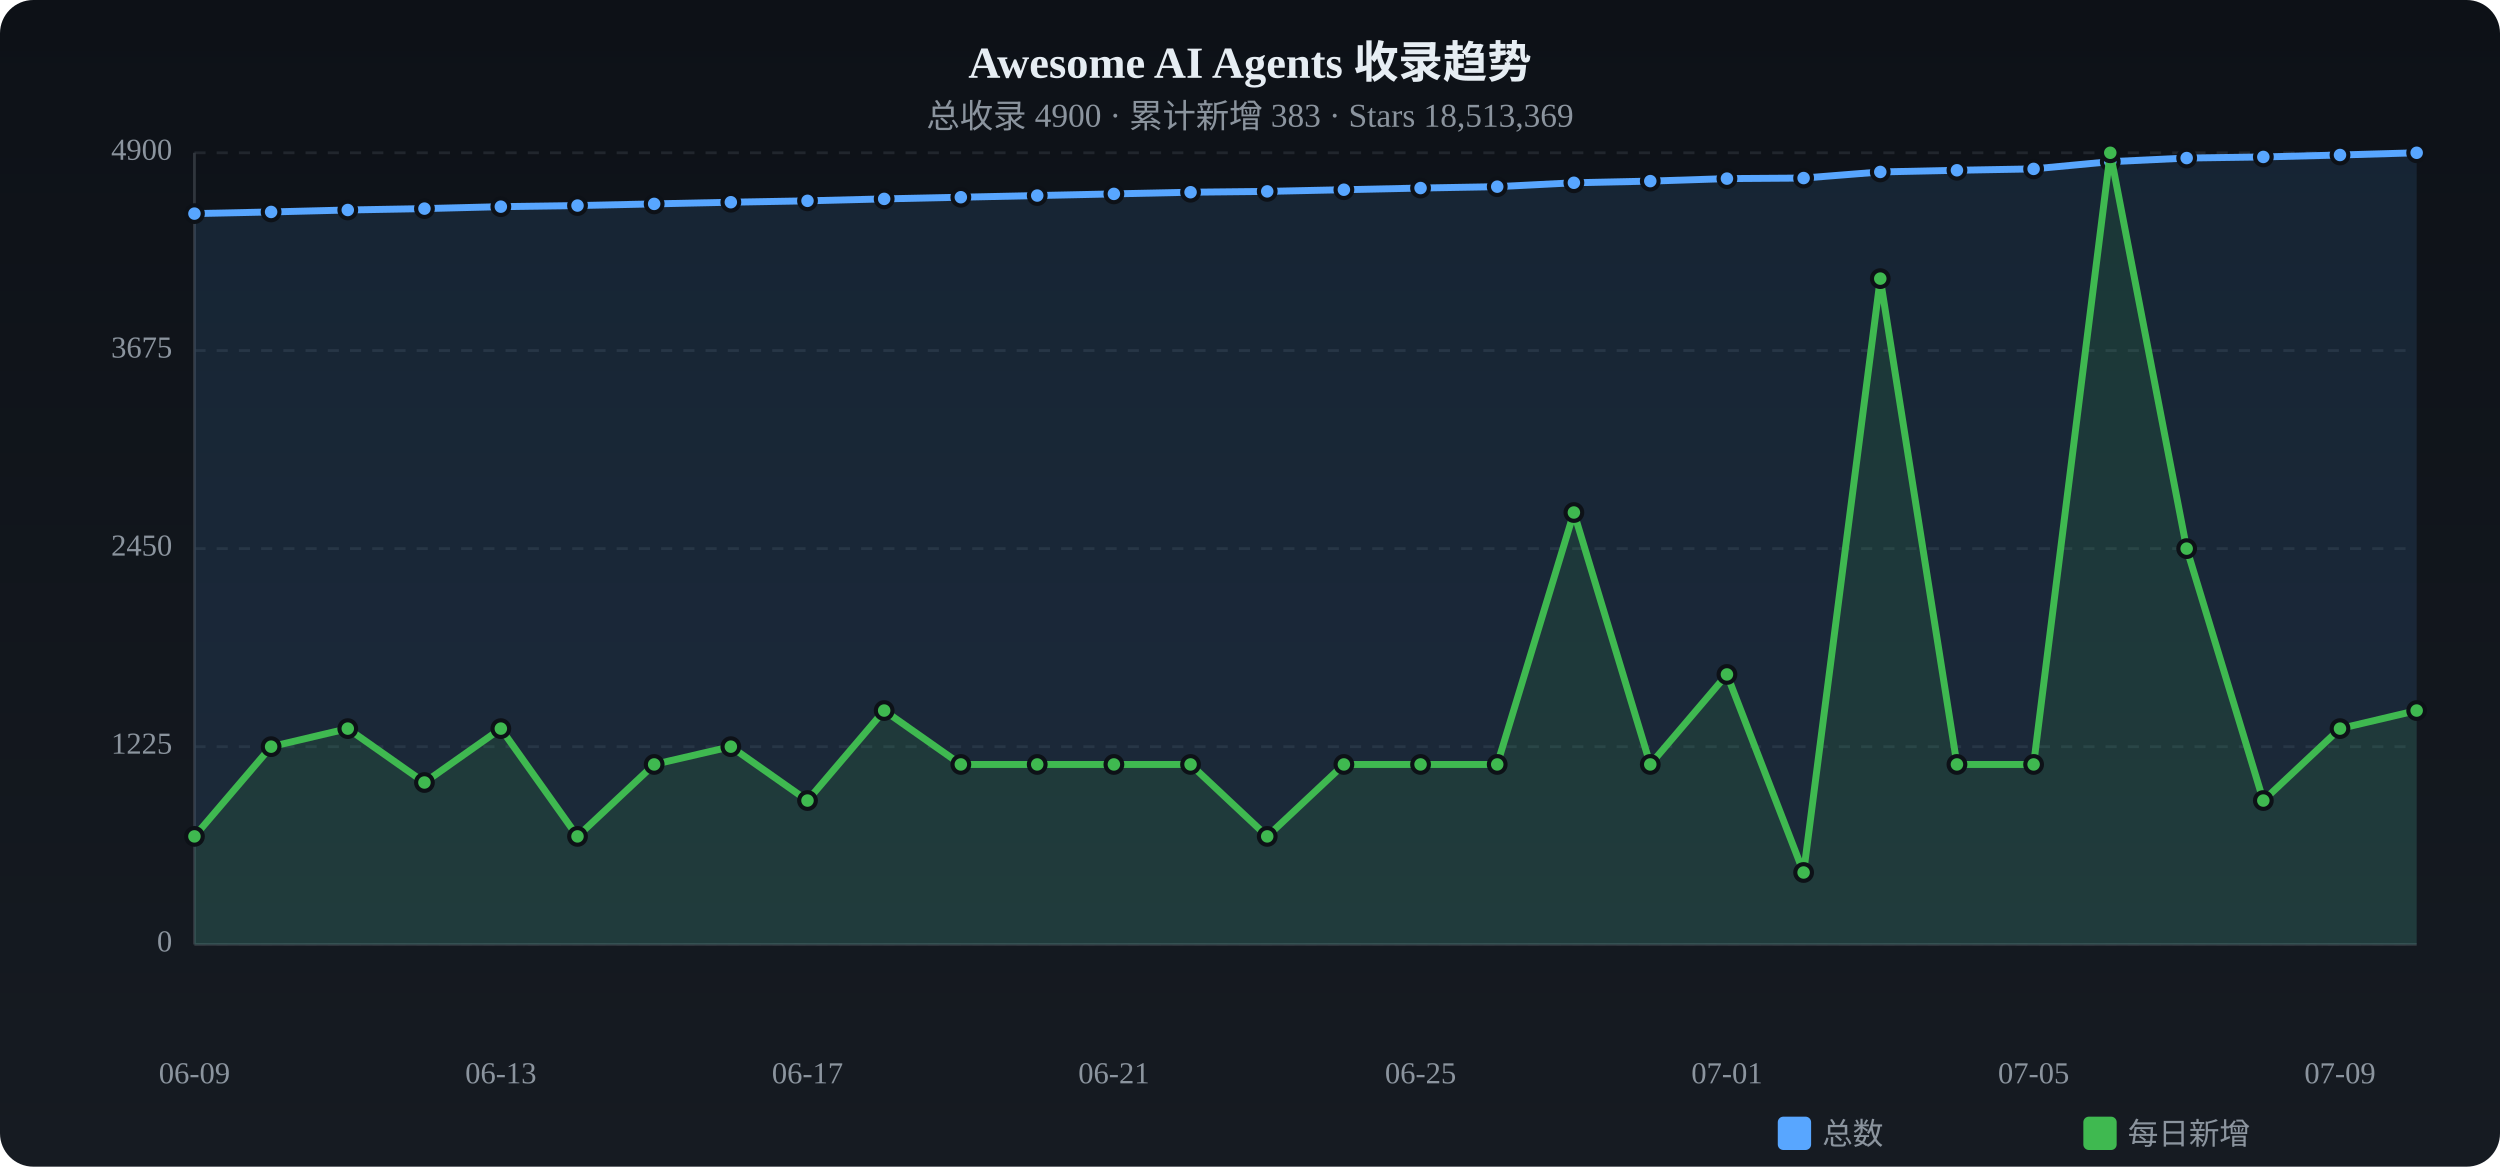
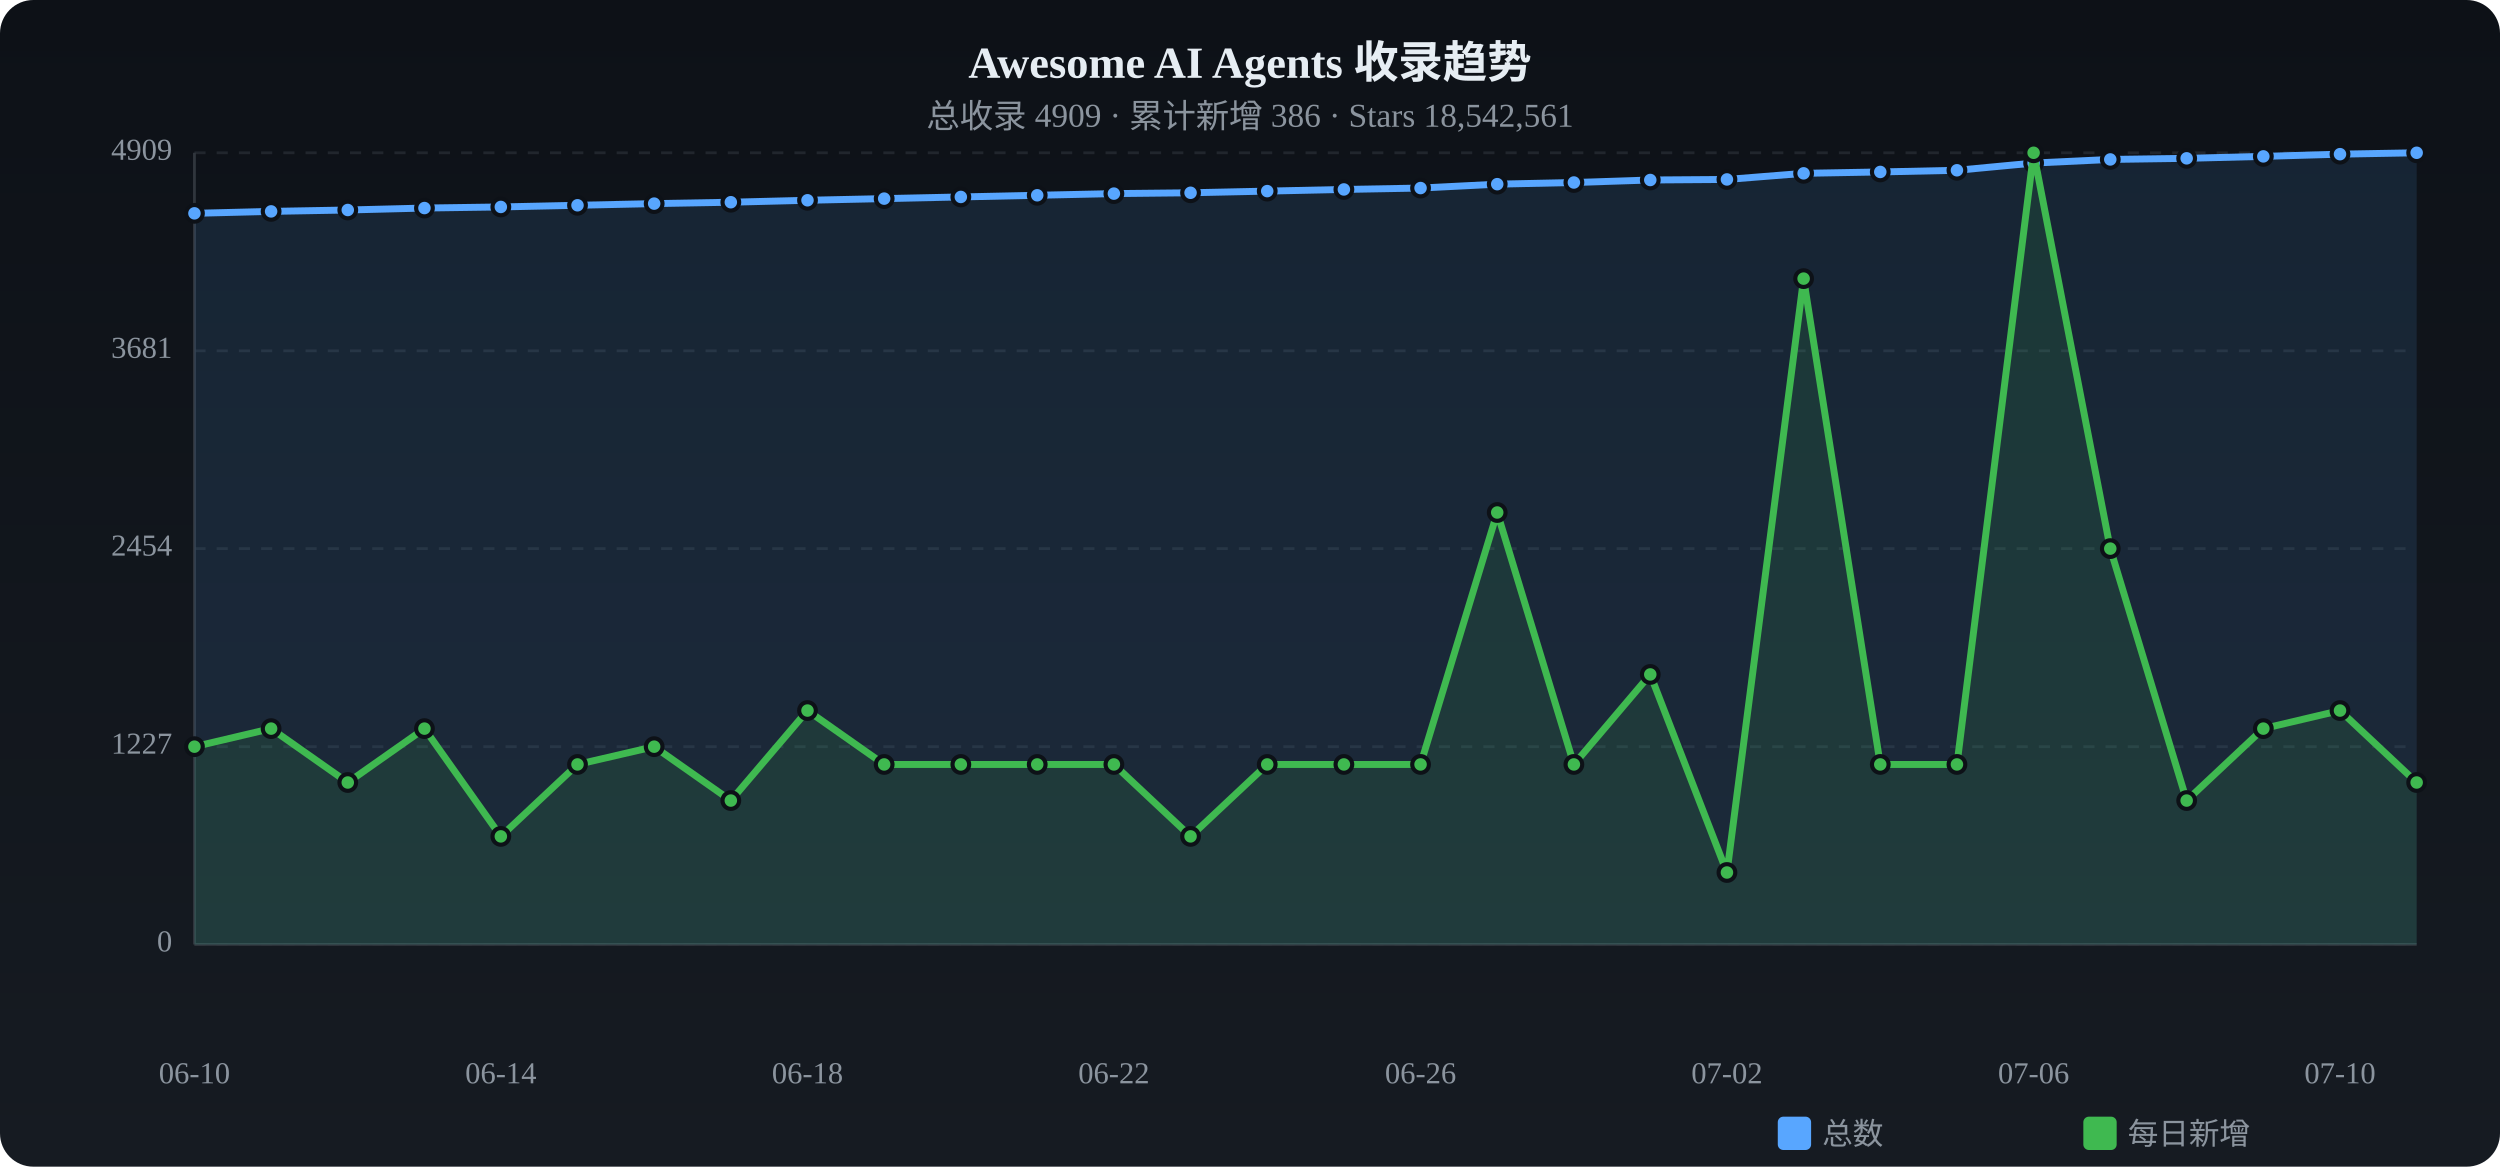
<svg xmlns="http://www.w3.org/2000/svg" viewBox="0 0 900 420" width="900" height="420">
  <defs>
    <linearGradient id="tbg" x1="0%" y1="0%" x2="0%" y2="100%">
      <stop offset="0%" stop-color="#0d1117" />
      <stop offset="100%" stop-color="#161b22" />
    </linearGradient>
  </defs>
  <rect width="900" height="420" rx="12" fill="url(#tbg)" />
  <text x="450.0" y="28" text-anchor="middle" fill="#e6edf3" font-size="16" font-weight="bold">Awesome AI Agents 收录趋势</text>
-   <text x="450.0" y="46" text-anchor="middle" fill="#8b949e" font-size="12">总收录 4900 · 累计新增 383 · Stars 18,513,369</text>
+   <text x="450.0" y="46" text-anchor="middle" fill="#8b949e" font-size="12">总收录 4909 · 累计新增 386 · Stars 18,542,561</text>
  <text x="62" y="340.0" text-anchor="end" fill="#8b949e" font-size="11" dominant-baseline="middle">0</text>
  <line x1="70" y1="340.0" x2="870" y2="340.0" stroke="#21262d" stroke-dasharray="4 4" />
-   <text x="62" y="268.8" text-anchor="end" fill="#8b949e" font-size="11" dominant-baseline="middle">1225</text>
+   <text x="62" y="268.8" text-anchor="end" fill="#8b949e" font-size="11" dominant-baseline="middle">1227</text>
  <line x1="70" y1="268.8" x2="870" y2="268.8" stroke="#21262d" stroke-dasharray="4 4" />
-   <text x="62" y="197.5" text-anchor="end" fill="#8b949e" font-size="11" dominant-baseline="middle">2450</text>
+   <text x="62" y="197.5" text-anchor="end" fill="#8b949e" font-size="11" dominant-baseline="middle">2454</text>
  <line x1="70" y1="197.5" x2="870" y2="197.5" stroke="#21262d" stroke-dasharray="4 4" />
-   <text x="62" y="126.2" text-anchor="end" fill="#8b949e" font-size="11" dominant-baseline="middle">3675</text>
-   <line x1="70" y1="126.2" x2="870" y2="126.2" stroke="#21262d" stroke-dasharray="4 4" />
-   <text x="62" y="55.0" text-anchor="end" fill="#8b949e" font-size="11" dominant-baseline="middle">4900</text>
+   <text x="62" y="126.3" text-anchor="end" fill="#8b949e" font-size="11" dominant-baseline="middle">3681</text>
+   <line x1="70" y1="126.3" x2="870" y2="126.3" stroke="#21262d" stroke-dasharray="4 4" />
+   <text x="62" y="55.0" text-anchor="end" fill="#8b949e" font-size="11" dominant-baseline="middle">4909</text>
  <line x1="70" y1="55.0" x2="870" y2="55.0" stroke="#21262d" stroke-dasharray="4 4" />
  <line x1="70" y1="55" x2="70" y2="340" stroke="#30363d" />
  <line x1="70" y1="340" x2="870" y2="340" stroke="#30363d" />
-   <path d="M70.0,76.9 L97.6,76.3 L125.2,75.6 L152.8,75.1 L180.3,74.4 L207.9,74.0 L235.5,73.4 L263.1,72.8 L290.7,72.3 L318.3,71.6 L345.9,71.0 L373.4,70.4 L401.0,69.8 L428.6,69.2 L456.2,68.9 L483.8,68.3 L511.4,67.7 L539.0,67.2 L566.6,65.8 L594.1,65.2 L621.7,64.3 L649.3,64.1 L676.9,61.9 L704.5,61.3 L732.1,60.8 L759.7,58.2 L787.2,56.9 L814.8,56.5 L842.4,55.8 L870.0,55.0 L870.0,340 L70.0,340 Z" fill="#58a6ff" opacity="0.12" />
-   <polyline points="70.0,76.9 97.6,76.3 125.2,75.6 152.8,75.1 180.3,74.4 207.9,74.0 235.5,73.4 263.1,72.8 290.7,72.3 318.3,71.6 345.9,71.0 373.4,70.4 401.0,69.8 428.6,69.2 456.2,68.9 483.8,68.3 511.4,67.7 539.0,67.2 566.6,65.8 594.1,65.2 621.7,64.3 649.3,64.1 676.9,61.9 704.5,61.3 732.1,60.8 759.7,58.2 787.2,56.9 814.8,56.5 842.4,55.8 870.0,55.0" fill="none" stroke="#58a6ff" stroke-width="2.5" stroke-linecap="round" stroke-linejoin="round" />
-   <circle cx="70.0" cy="76.9" r="3" fill="#58a6ff" stroke="#0d1117" stroke-width="1.5" />
-   <circle cx="97.6" cy="76.3" r="3" fill="#58a6ff" stroke="#0d1117" stroke-width="1.5" />
+   <path d="M70.0,76.8 L97.6,76.1 L125.2,75.6 L152.8,74.9 L180.3,74.5 L207.9,73.9 L235.5,73.3 L263.1,72.8 L290.7,72.1 L318.3,71.5 L345.9,70.9 L373.4,70.3 L401.0,69.7 L428.6,69.4 L456.2,68.8 L483.8,68.2 L511.4,67.7 L539.0,66.3 L566.6,65.7 L594.1,64.8 L621.7,64.6 L649.3,62.4 L676.9,61.9 L704.5,61.3 L732.1,58.7 L759.7,57.4 L787.2,57.0 L814.8,56.3 L842.4,55.5 L870.0,55.0 L870.0,340 L70.0,340 Z" fill="#58a6ff" opacity="0.12" />
+   <polyline points="70.0,76.8 97.6,76.1 125.2,75.6 152.8,74.9 180.3,74.5 207.9,73.9 235.5,73.3 263.1,72.8 290.7,72.1 318.3,71.5 345.9,70.9 373.4,70.3 401.0,69.7 428.6,69.4 456.2,68.8 483.8,68.2 511.4,67.7 539.0,66.3 566.6,65.7 594.1,64.8 621.7,64.6 649.3,62.4 676.9,61.9 704.5,61.3 732.1,58.7 759.7,57.4 787.2,57.0 814.8,56.3 842.4,55.5 870.0,55.0" fill="none" stroke="#58a6ff" stroke-width="2.5" stroke-linecap="round" stroke-linejoin="round" />
+   <circle cx="70.0" cy="76.8" r="3" fill="#58a6ff" stroke="#0d1117" stroke-width="1.5" />
+   <circle cx="97.6" cy="76.1" r="3" fill="#58a6ff" stroke="#0d1117" stroke-width="1.5" />
  <circle cx="125.2" cy="75.6" r="3" fill="#58a6ff" stroke="#0d1117" stroke-width="1.5" />
-   <circle cx="152.8" cy="75.1" r="3" fill="#58a6ff" stroke="#0d1117" stroke-width="1.5" />
-   <circle cx="180.3" cy="74.4" r="3" fill="#58a6ff" stroke="#0d1117" stroke-width="1.5" />
-   <circle cx="207.9" cy="74.0" r="3" fill="#58a6ff" stroke="#0d1117" stroke-width="1.5" />
-   <circle cx="235.5" cy="73.4" r="3" fill="#58a6ff" stroke="#0d1117" stroke-width="1.5" />
+   <circle cx="152.8" cy="74.9" r="3" fill="#58a6ff" stroke="#0d1117" stroke-width="1.5" />
+   <circle cx="180.3" cy="74.5" r="3" fill="#58a6ff" stroke="#0d1117" stroke-width="1.5" />
+   <circle cx="207.9" cy="73.9" r="3" fill="#58a6ff" stroke="#0d1117" stroke-width="1.5" />
+   <circle cx="235.5" cy="73.3" r="3" fill="#58a6ff" stroke="#0d1117" stroke-width="1.5" />
  <circle cx="263.1" cy="72.8" r="3" fill="#58a6ff" stroke="#0d1117" stroke-width="1.5" />
-   <circle cx="290.7" cy="72.3" r="3" fill="#58a6ff" stroke="#0d1117" stroke-width="1.5" />
-   <circle cx="318.3" cy="71.6" r="3" fill="#58a6ff" stroke="#0d1117" stroke-width="1.5" />
-   <circle cx="345.9" cy="71.0" r="3" fill="#58a6ff" stroke="#0d1117" stroke-width="1.5" />
-   <circle cx="373.4" cy="70.4" r="3" fill="#58a6ff" stroke="#0d1117" stroke-width="1.5" />
-   <circle cx="401.0" cy="69.8" r="3" fill="#58a6ff" stroke="#0d1117" stroke-width="1.5" />
-   <circle cx="428.6" cy="69.2" r="3" fill="#58a6ff" stroke="#0d1117" stroke-width="1.5" />
-   <circle cx="456.2" cy="68.9" r="3" fill="#58a6ff" stroke="#0d1117" stroke-width="1.5" />
-   <circle cx="483.8" cy="68.3" r="3" fill="#58a6ff" stroke="#0d1117" stroke-width="1.5" />
+   <circle cx="290.7" cy="72.1" r="3" fill="#58a6ff" stroke="#0d1117" stroke-width="1.5" />
+   <circle cx="318.3" cy="71.5" r="3" fill="#58a6ff" stroke="#0d1117" stroke-width="1.5" />
+   <circle cx="345.9" cy="70.9" r="3" fill="#58a6ff" stroke="#0d1117" stroke-width="1.5" />
+   <circle cx="373.4" cy="70.3" r="3" fill="#58a6ff" stroke="#0d1117" stroke-width="1.5" />
+   <circle cx="401.0" cy="69.7" r="3" fill="#58a6ff" stroke="#0d1117" stroke-width="1.5" />
+   <circle cx="428.6" cy="69.4" r="3" fill="#58a6ff" stroke="#0d1117" stroke-width="1.5" />
+   <circle cx="456.2" cy="68.8" r="3" fill="#58a6ff" stroke="#0d1117" stroke-width="1.5" />
+   <circle cx="483.8" cy="68.2" r="3" fill="#58a6ff" stroke="#0d1117" stroke-width="1.5" />
  <circle cx="511.4" cy="67.7" r="3" fill="#58a6ff" stroke="#0d1117" stroke-width="1.5" />
-   <circle cx="539.0" cy="67.2" r="3" fill="#58a6ff" stroke="#0d1117" stroke-width="1.5" />
-   <circle cx="566.6" cy="65.8" r="3" fill="#58a6ff" stroke="#0d1117" stroke-width="1.5" />
-   <circle cx="594.1" cy="65.2" r="3" fill="#58a6ff" stroke="#0d1117" stroke-width="1.5" />
-   <circle cx="621.7" cy="64.3" r="3" fill="#58a6ff" stroke="#0d1117" stroke-width="1.5" />
-   <circle cx="649.3" cy="64.1" r="3" fill="#58a6ff" stroke="#0d1117" stroke-width="1.5" />
+   <circle cx="539.0" cy="66.3" r="3" fill="#58a6ff" stroke="#0d1117" stroke-width="1.5" />
+   <circle cx="566.6" cy="65.7" r="3" fill="#58a6ff" stroke="#0d1117" stroke-width="1.5" />
+   <circle cx="594.1" cy="64.8" r="3" fill="#58a6ff" stroke="#0d1117" stroke-width="1.5" />
+   <circle cx="621.7" cy="64.6" r="3" fill="#58a6ff" stroke="#0d1117" stroke-width="1.5" />
+   <circle cx="649.3" cy="62.4" r="3" fill="#58a6ff" stroke="#0d1117" stroke-width="1.5" />
  <circle cx="676.9" cy="61.9" r="3" fill="#58a6ff" stroke="#0d1117" stroke-width="1.5" />
  <circle cx="704.5" cy="61.3" r="3" fill="#58a6ff" stroke="#0d1117" stroke-width="1.5" />
-   <circle cx="732.1" cy="60.8" r="3" fill="#58a6ff" stroke="#0d1117" stroke-width="1.5" />
-   <circle cx="759.7" cy="58.2" r="3" fill="#58a6ff" stroke="#0d1117" stroke-width="1.5" />
-   <circle cx="787.2" cy="56.9" r="3" fill="#58a6ff" stroke="#0d1117" stroke-width="1.5" />
-   <circle cx="814.8" cy="56.5" r="3" fill="#58a6ff" stroke="#0d1117" stroke-width="1.5" />
-   <circle cx="842.4" cy="55.8" r="3" fill="#58a6ff" stroke="#0d1117" stroke-width="1.5" />
+   <circle cx="732.1" cy="58.7" r="3" fill="#58a6ff" stroke="#0d1117" stroke-width="1.5" />
+   <circle cx="759.7" cy="57.4" r="3" fill="#58a6ff" stroke="#0d1117" stroke-width="1.5" />
+   <circle cx="787.2" cy="57.0" r="3" fill="#58a6ff" stroke="#0d1117" stroke-width="1.5" />
+   <circle cx="814.8" cy="56.3" r="3" fill="#58a6ff" stroke="#0d1117" stroke-width="1.5" />
+   <circle cx="842.4" cy="55.5" r="3" fill="#58a6ff" stroke="#0d1117" stroke-width="1.5" />
  <circle cx="870.0" cy="55.0" r="3" fill="#58a6ff" stroke="#0d1117" stroke-width="1.5" />
-   <path d="M70.0,301.1 L97.6,268.8 L125.2,262.3 L152.8,281.7 L180.3,262.3 L207.9,301.1 L235.5,275.2 L263.1,268.8 L290.7,288.2 L318.3,255.8 L345.9,275.2 L373.4,275.2 L401.0,275.2 L428.6,275.2 L456.2,301.1 L483.8,275.2 L511.4,275.2 L539.0,275.2 L566.6,184.5 L594.1,275.2 L621.7,242.8 L649.3,314.1 L676.9,100.3 L704.5,275.2 L732.1,275.2 L759.7,55.0 L787.2,197.5 L814.8,288.2 L842.4,262.3 L870.0,255.8 L870.0,340 L70.0,340 Z" fill="#3fb950" opacity="0.12" />
-   <polyline points="70.0,301.1 97.6,268.8 125.2,262.3 152.8,281.7 180.3,262.3 207.9,301.1 235.5,275.2 263.1,268.8 290.7,288.2 318.3,255.8 345.9,275.2 373.4,275.2 401.0,275.2 428.6,275.2 456.2,301.1 483.8,275.2 511.4,275.2 539.0,275.2 566.6,184.5 594.1,275.2 621.7,242.8 649.3,314.1 676.9,100.3 704.5,275.2 732.1,275.2 759.7,55.0 787.2,197.5 814.8,288.2 842.4,262.3 870.0,255.8" fill="none" stroke="#3fb950" stroke-width="2.5" stroke-linecap="round" stroke-linejoin="round" />
-   <circle cx="70.0" cy="301.1" r="3" fill="#3fb950" stroke="#0d1117" stroke-width="1.5" />
-   <circle cx="97.6" cy="268.8" r="3" fill="#3fb950" stroke="#0d1117" stroke-width="1.5" />
-   <circle cx="125.2" cy="262.3" r="3" fill="#3fb950" stroke="#0d1117" stroke-width="1.5" />
-   <circle cx="152.8" cy="281.7" r="3" fill="#3fb950" stroke="#0d1117" stroke-width="1.5" />
-   <circle cx="180.3" cy="262.3" r="3" fill="#3fb950" stroke="#0d1117" stroke-width="1.5" />
-   <circle cx="207.9" cy="301.1" r="3" fill="#3fb950" stroke="#0d1117" stroke-width="1.5" />
-   <circle cx="235.5" cy="275.2" r="3" fill="#3fb950" stroke="#0d1117" stroke-width="1.5" />
-   <circle cx="263.1" cy="268.8" r="3" fill="#3fb950" stroke="#0d1117" stroke-width="1.5" />
-   <circle cx="290.7" cy="288.2" r="3" fill="#3fb950" stroke="#0d1117" stroke-width="1.5" />
-   <circle cx="318.3" cy="255.8" r="3" fill="#3fb950" stroke="#0d1117" stroke-width="1.5" />
+   <path d="M70.0,268.8 L97.6,262.3 L125.2,281.7 L152.8,262.3 L180.3,301.1 L207.9,275.2 L235.5,268.8 L263.1,288.2 L290.7,255.8 L318.3,275.2 L345.9,275.2 L373.4,275.2 L401.0,275.2 L428.6,301.1 L456.2,275.2 L483.8,275.2 L511.4,275.2 L539.0,184.5 L566.6,275.2 L594.1,242.8 L621.7,314.1 L649.3,100.3 L676.9,275.2 L704.5,275.2 L732.1,55.0 L759.7,197.5 L787.2,288.2 L814.8,262.3 L842.4,255.8 L870.0,281.7 L870.0,340 L70.0,340 Z" fill="#3fb950" opacity="0.12" />
+   <polyline points="70.0,268.8 97.6,262.3 125.2,281.7 152.8,262.3 180.3,301.1 207.9,275.2 235.5,268.8 263.1,288.2 290.7,255.8 318.3,275.2 345.9,275.2 373.4,275.2 401.0,275.2 428.6,301.1 456.2,275.2 483.8,275.2 511.4,275.2 539.0,184.5 566.6,275.2 594.1,242.8 621.7,314.1 649.3,100.3 676.9,275.2 704.5,275.2 732.1,55.0 759.7,197.5 787.2,288.2 814.8,262.3 842.4,255.8 870.0,281.7" fill="none" stroke="#3fb950" stroke-width="2.5" stroke-linecap="round" stroke-linejoin="round" />
+   <circle cx="70.0" cy="268.8" r="3" fill="#3fb950" stroke="#0d1117" stroke-width="1.5" />
+   <circle cx="97.6" cy="262.3" r="3" fill="#3fb950" stroke="#0d1117" stroke-width="1.5" />
+   <circle cx="125.2" cy="281.7" r="3" fill="#3fb950" stroke="#0d1117" stroke-width="1.5" />
+   <circle cx="152.8" cy="262.3" r="3" fill="#3fb950" stroke="#0d1117" stroke-width="1.5" />
+   <circle cx="180.3" cy="301.1" r="3" fill="#3fb950" stroke="#0d1117" stroke-width="1.5" />
+   <circle cx="207.9" cy="275.2" r="3" fill="#3fb950" stroke="#0d1117" stroke-width="1.5" />
+   <circle cx="235.5" cy="268.8" r="3" fill="#3fb950" stroke="#0d1117" stroke-width="1.5" />
+   <circle cx="263.1" cy="288.2" r="3" fill="#3fb950" stroke="#0d1117" stroke-width="1.5" />
+   <circle cx="290.7" cy="255.8" r="3" fill="#3fb950" stroke="#0d1117" stroke-width="1.5" />
+   <circle cx="318.3" cy="275.2" r="3" fill="#3fb950" stroke="#0d1117" stroke-width="1.5" />
  <circle cx="345.9" cy="275.2" r="3" fill="#3fb950" stroke="#0d1117" stroke-width="1.5" />
  <circle cx="373.4" cy="275.2" r="3" fill="#3fb950" stroke="#0d1117" stroke-width="1.5" />
  <circle cx="401.0" cy="275.2" r="3" fill="#3fb950" stroke="#0d1117" stroke-width="1.5" />
-   <circle cx="428.6" cy="275.2" r="3" fill="#3fb950" stroke="#0d1117" stroke-width="1.5" />
-   <circle cx="456.2" cy="301.1" r="3" fill="#3fb950" stroke="#0d1117" stroke-width="1.5" />
+   <circle cx="428.6" cy="301.1" r="3" fill="#3fb950" stroke="#0d1117" stroke-width="1.5" />
+   <circle cx="456.2" cy="275.2" r="3" fill="#3fb950" stroke="#0d1117" stroke-width="1.5" />
  <circle cx="483.8" cy="275.2" r="3" fill="#3fb950" stroke="#0d1117" stroke-width="1.5" />
  <circle cx="511.4" cy="275.2" r="3" fill="#3fb950" stroke="#0d1117" stroke-width="1.5" />
-   <circle cx="539.0" cy="275.2" r="3" fill="#3fb950" stroke="#0d1117" stroke-width="1.5" />
-   <circle cx="566.6" cy="184.5" r="3" fill="#3fb950" stroke="#0d1117" stroke-width="1.5" />
-   <circle cx="594.1" cy="275.2" r="3" fill="#3fb950" stroke="#0d1117" stroke-width="1.5" />
-   <circle cx="621.7" cy="242.8" r="3" fill="#3fb950" stroke="#0d1117" stroke-width="1.5" />
-   <circle cx="649.3" cy="314.1" r="3" fill="#3fb950" stroke="#0d1117" stroke-width="1.5" />
-   <circle cx="676.9" cy="100.3" r="3" fill="#3fb950" stroke="#0d1117" stroke-width="1.5" />
+   <circle cx="539.0" cy="184.5" r="3" fill="#3fb950" stroke="#0d1117" stroke-width="1.5" />
+   <circle cx="566.6" cy="275.2" r="3" fill="#3fb950" stroke="#0d1117" stroke-width="1.5" />
+   <circle cx="594.1" cy="242.8" r="3" fill="#3fb950" stroke="#0d1117" stroke-width="1.5" />
+   <circle cx="621.7" cy="314.1" r="3" fill="#3fb950" stroke="#0d1117" stroke-width="1.5" />
+   <circle cx="649.3" cy="100.3" r="3" fill="#3fb950" stroke="#0d1117" stroke-width="1.5" />
+   <circle cx="676.9" cy="275.2" r="3" fill="#3fb950" stroke="#0d1117" stroke-width="1.5" />
  <circle cx="704.5" cy="275.2" r="3" fill="#3fb950" stroke="#0d1117" stroke-width="1.5" />
-   <circle cx="732.1" cy="275.2" r="3" fill="#3fb950" stroke="#0d1117" stroke-width="1.5" />
-   <circle cx="759.7" cy="55.0" r="3" fill="#3fb950" stroke="#0d1117" stroke-width="1.5" />
-   <circle cx="787.2" cy="197.5" r="3" fill="#3fb950" stroke="#0d1117" stroke-width="1.5" />
-   <circle cx="814.8" cy="288.2" r="3" fill="#3fb950" stroke="#0d1117" stroke-width="1.5" />
-   <circle cx="842.4" cy="262.3" r="3" fill="#3fb950" stroke="#0d1117" stroke-width="1.5" />
-   <circle cx="870.0" cy="255.8" r="3" fill="#3fb950" stroke="#0d1117" stroke-width="1.5" />
-   <text x="70.0" y="390" text-anchor="middle" fill="#8b949e" font-size="11">06-09</text>
-   <text x="180.3" y="390" text-anchor="middle" fill="#8b949e" font-size="11">06-13</text>
-   <text x="290.7" y="390" text-anchor="middle" fill="#8b949e" font-size="11">06-17</text>
-   <text x="401.0" y="390" text-anchor="middle" fill="#8b949e" font-size="11">06-21</text>
-   <text x="511.4" y="390" text-anchor="middle" fill="#8b949e" font-size="11">06-25</text>
-   <text x="621.7" y="390" text-anchor="middle" fill="#8b949e" font-size="11">07-01</text>
-   <text x="732.1" y="390" text-anchor="middle" fill="#8b949e" font-size="11">07-05</text>
-   <text x="842.4" y="390" text-anchor="middle" fill="#8b949e" font-size="11">07-09</text>
+   <circle cx="732.1" cy="55.0" r="3" fill="#3fb950" stroke="#0d1117" stroke-width="1.5" />
+   <circle cx="759.7" cy="197.5" r="3" fill="#3fb950" stroke="#0d1117" stroke-width="1.5" />
+   <circle cx="787.2" cy="288.2" r="3" fill="#3fb950" stroke="#0d1117" stroke-width="1.5" />
+   <circle cx="814.8" cy="262.3" r="3" fill="#3fb950" stroke="#0d1117" stroke-width="1.5" />
+   <circle cx="842.4" cy="255.8" r="3" fill="#3fb950" stroke="#0d1117" stroke-width="1.5" />
+   <circle cx="870.0" cy="281.7" r="3" fill="#3fb950" stroke="#0d1117" stroke-width="1.5" />
+   <text x="70.0" y="390" text-anchor="middle" fill="#8b949e" font-size="11">06-10</text>
+   <text x="180.3" y="390" text-anchor="middle" fill="#8b949e" font-size="11">06-14</text>
+   <text x="290.7" y="390" text-anchor="middle" fill="#8b949e" font-size="11">06-18</text>
+   <text x="401.0" y="390" text-anchor="middle" fill="#8b949e" font-size="11">06-22</text>
+   <text x="511.4" y="390" text-anchor="middle" fill="#8b949e" font-size="11">06-26</text>
+   <text x="621.7" y="390" text-anchor="middle" fill="#8b949e" font-size="11">07-02</text>
+   <text x="732.1" y="390" text-anchor="middle" fill="#8b949e" font-size="11">07-06</text>
+   <text x="842.4" y="390" text-anchor="middle" fill="#8b949e" font-size="11">07-10</text>
  <rect x="640" y="402" width="12" height="12" rx="2" fill="#58a6ff" />
  <text x="656" y="412" fill="#8b949e" font-size="11">总数</text>
  <rect x="750" y="402" width="12" height="12" rx="2" fill="#3fb950" />
  <text x="766" y="412" fill="#8b949e" font-size="11">每日新增</text>
</svg>
